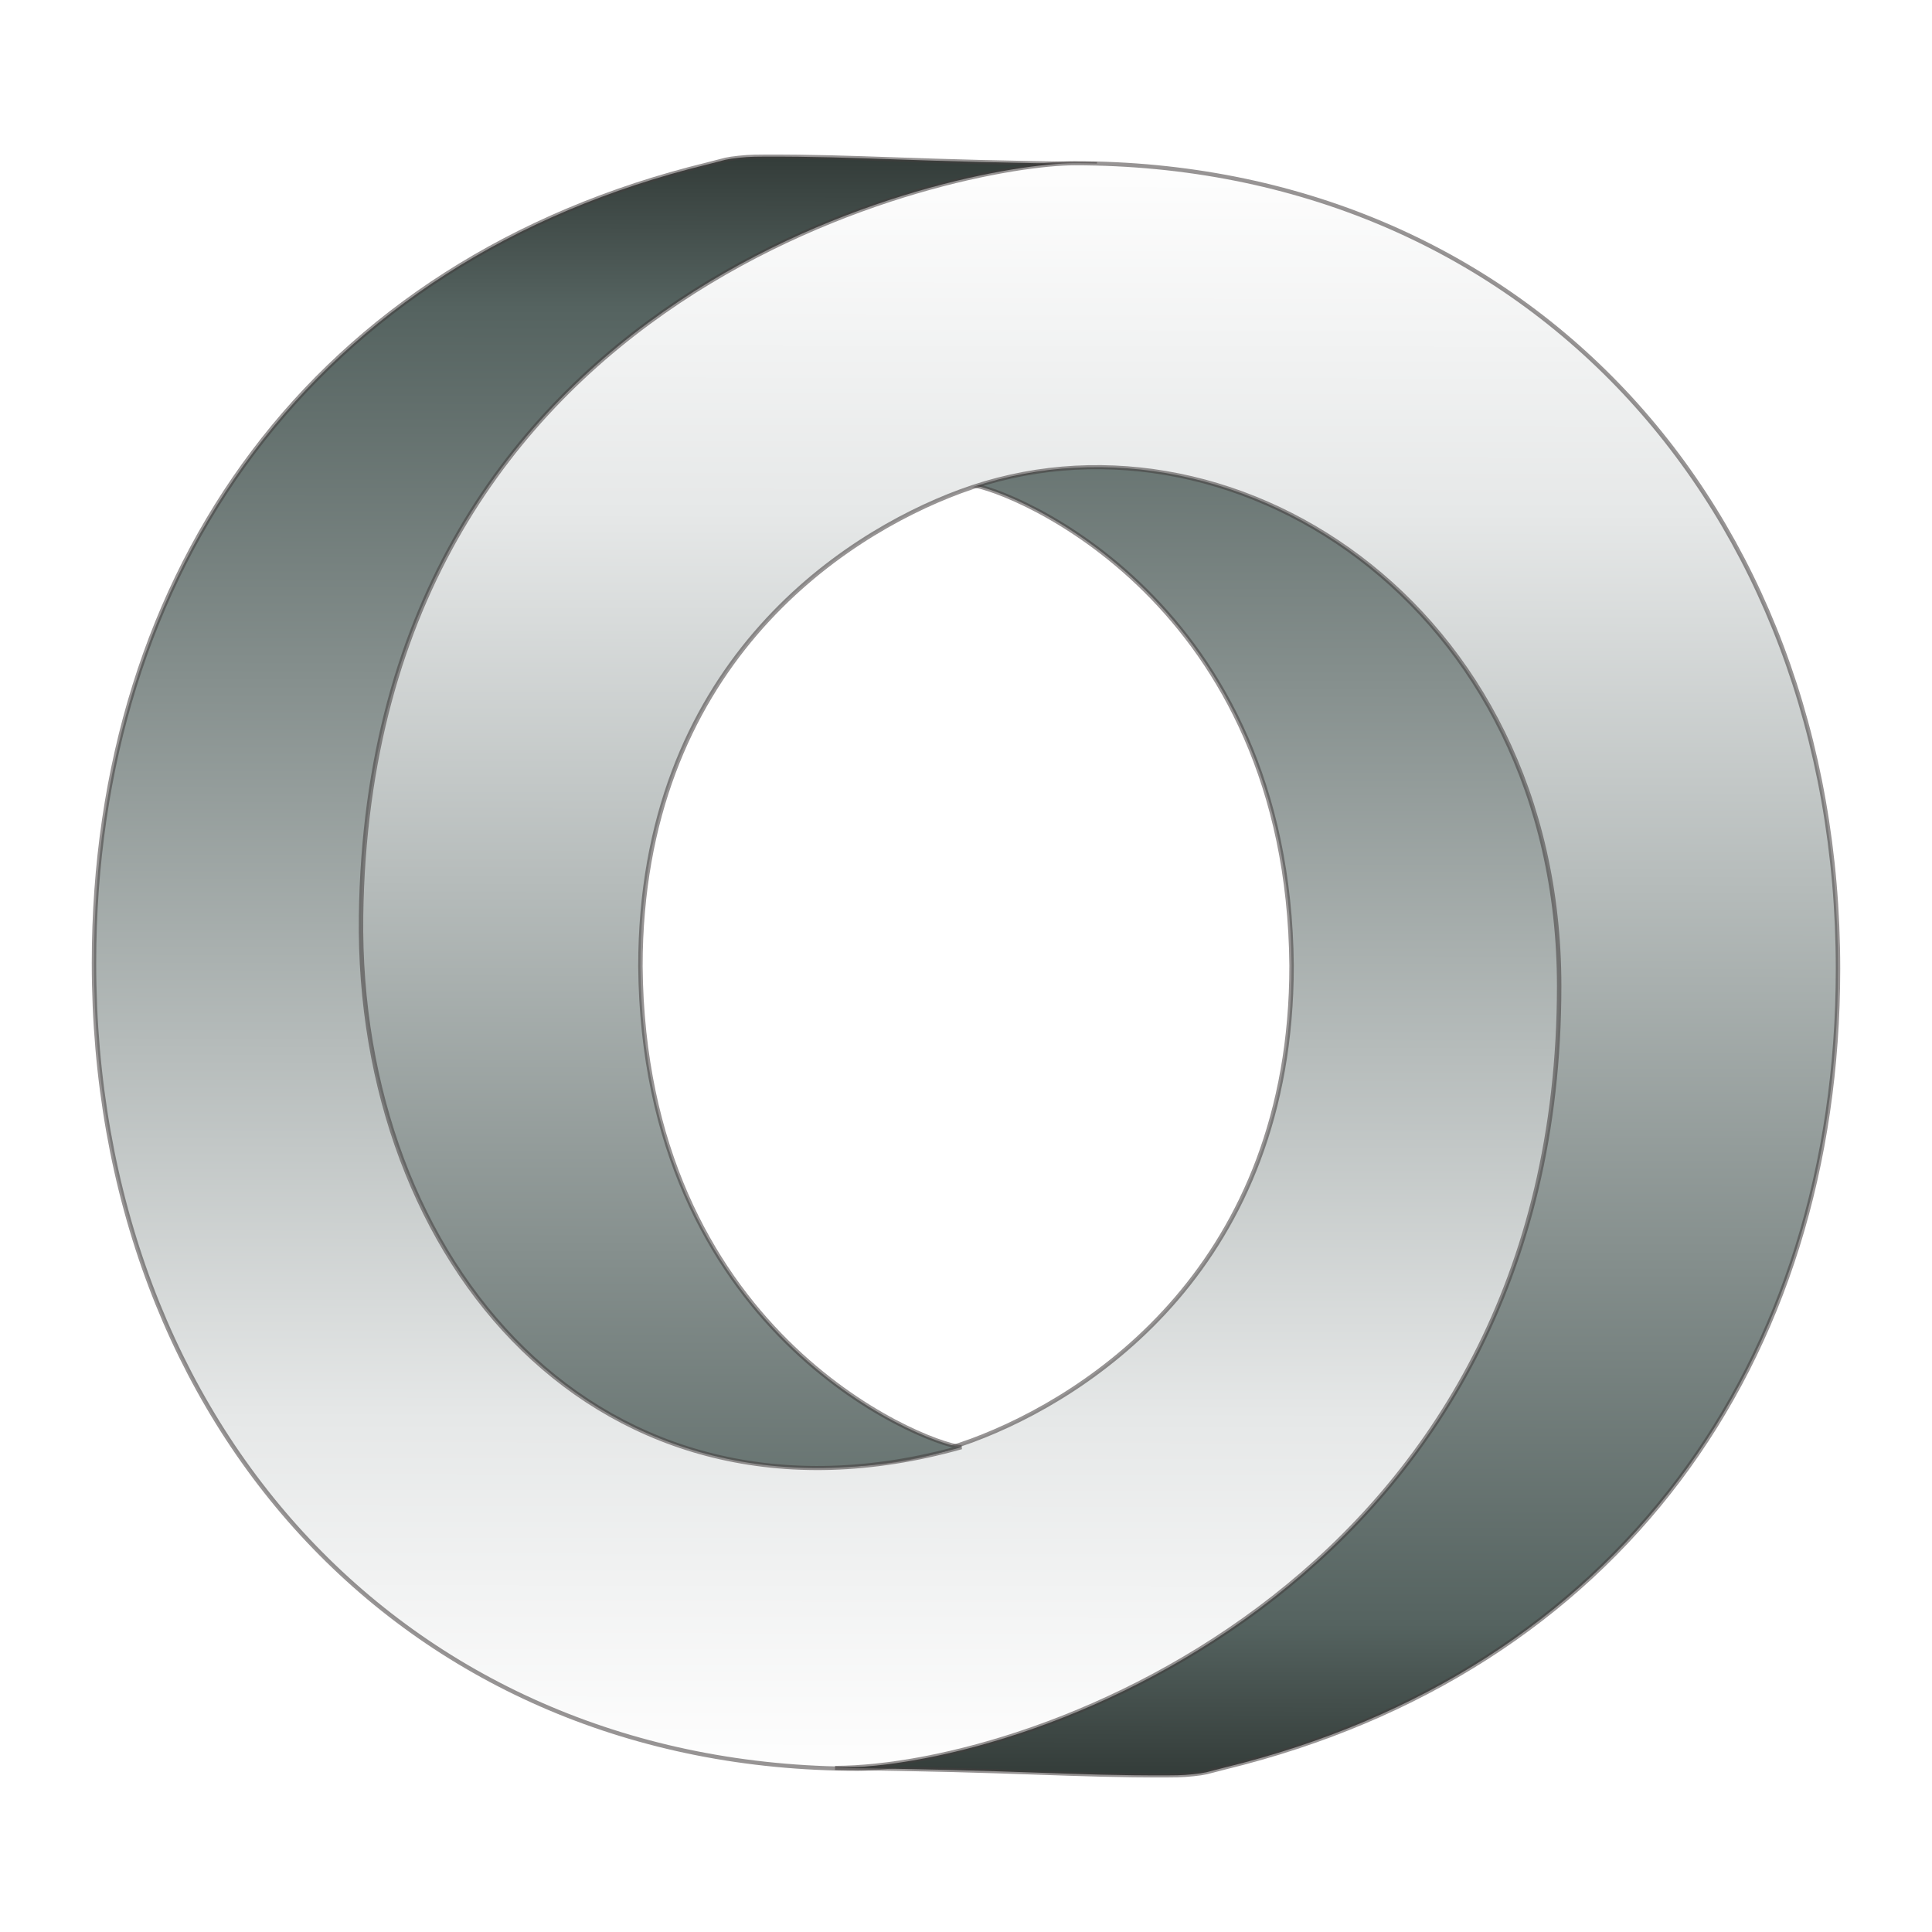
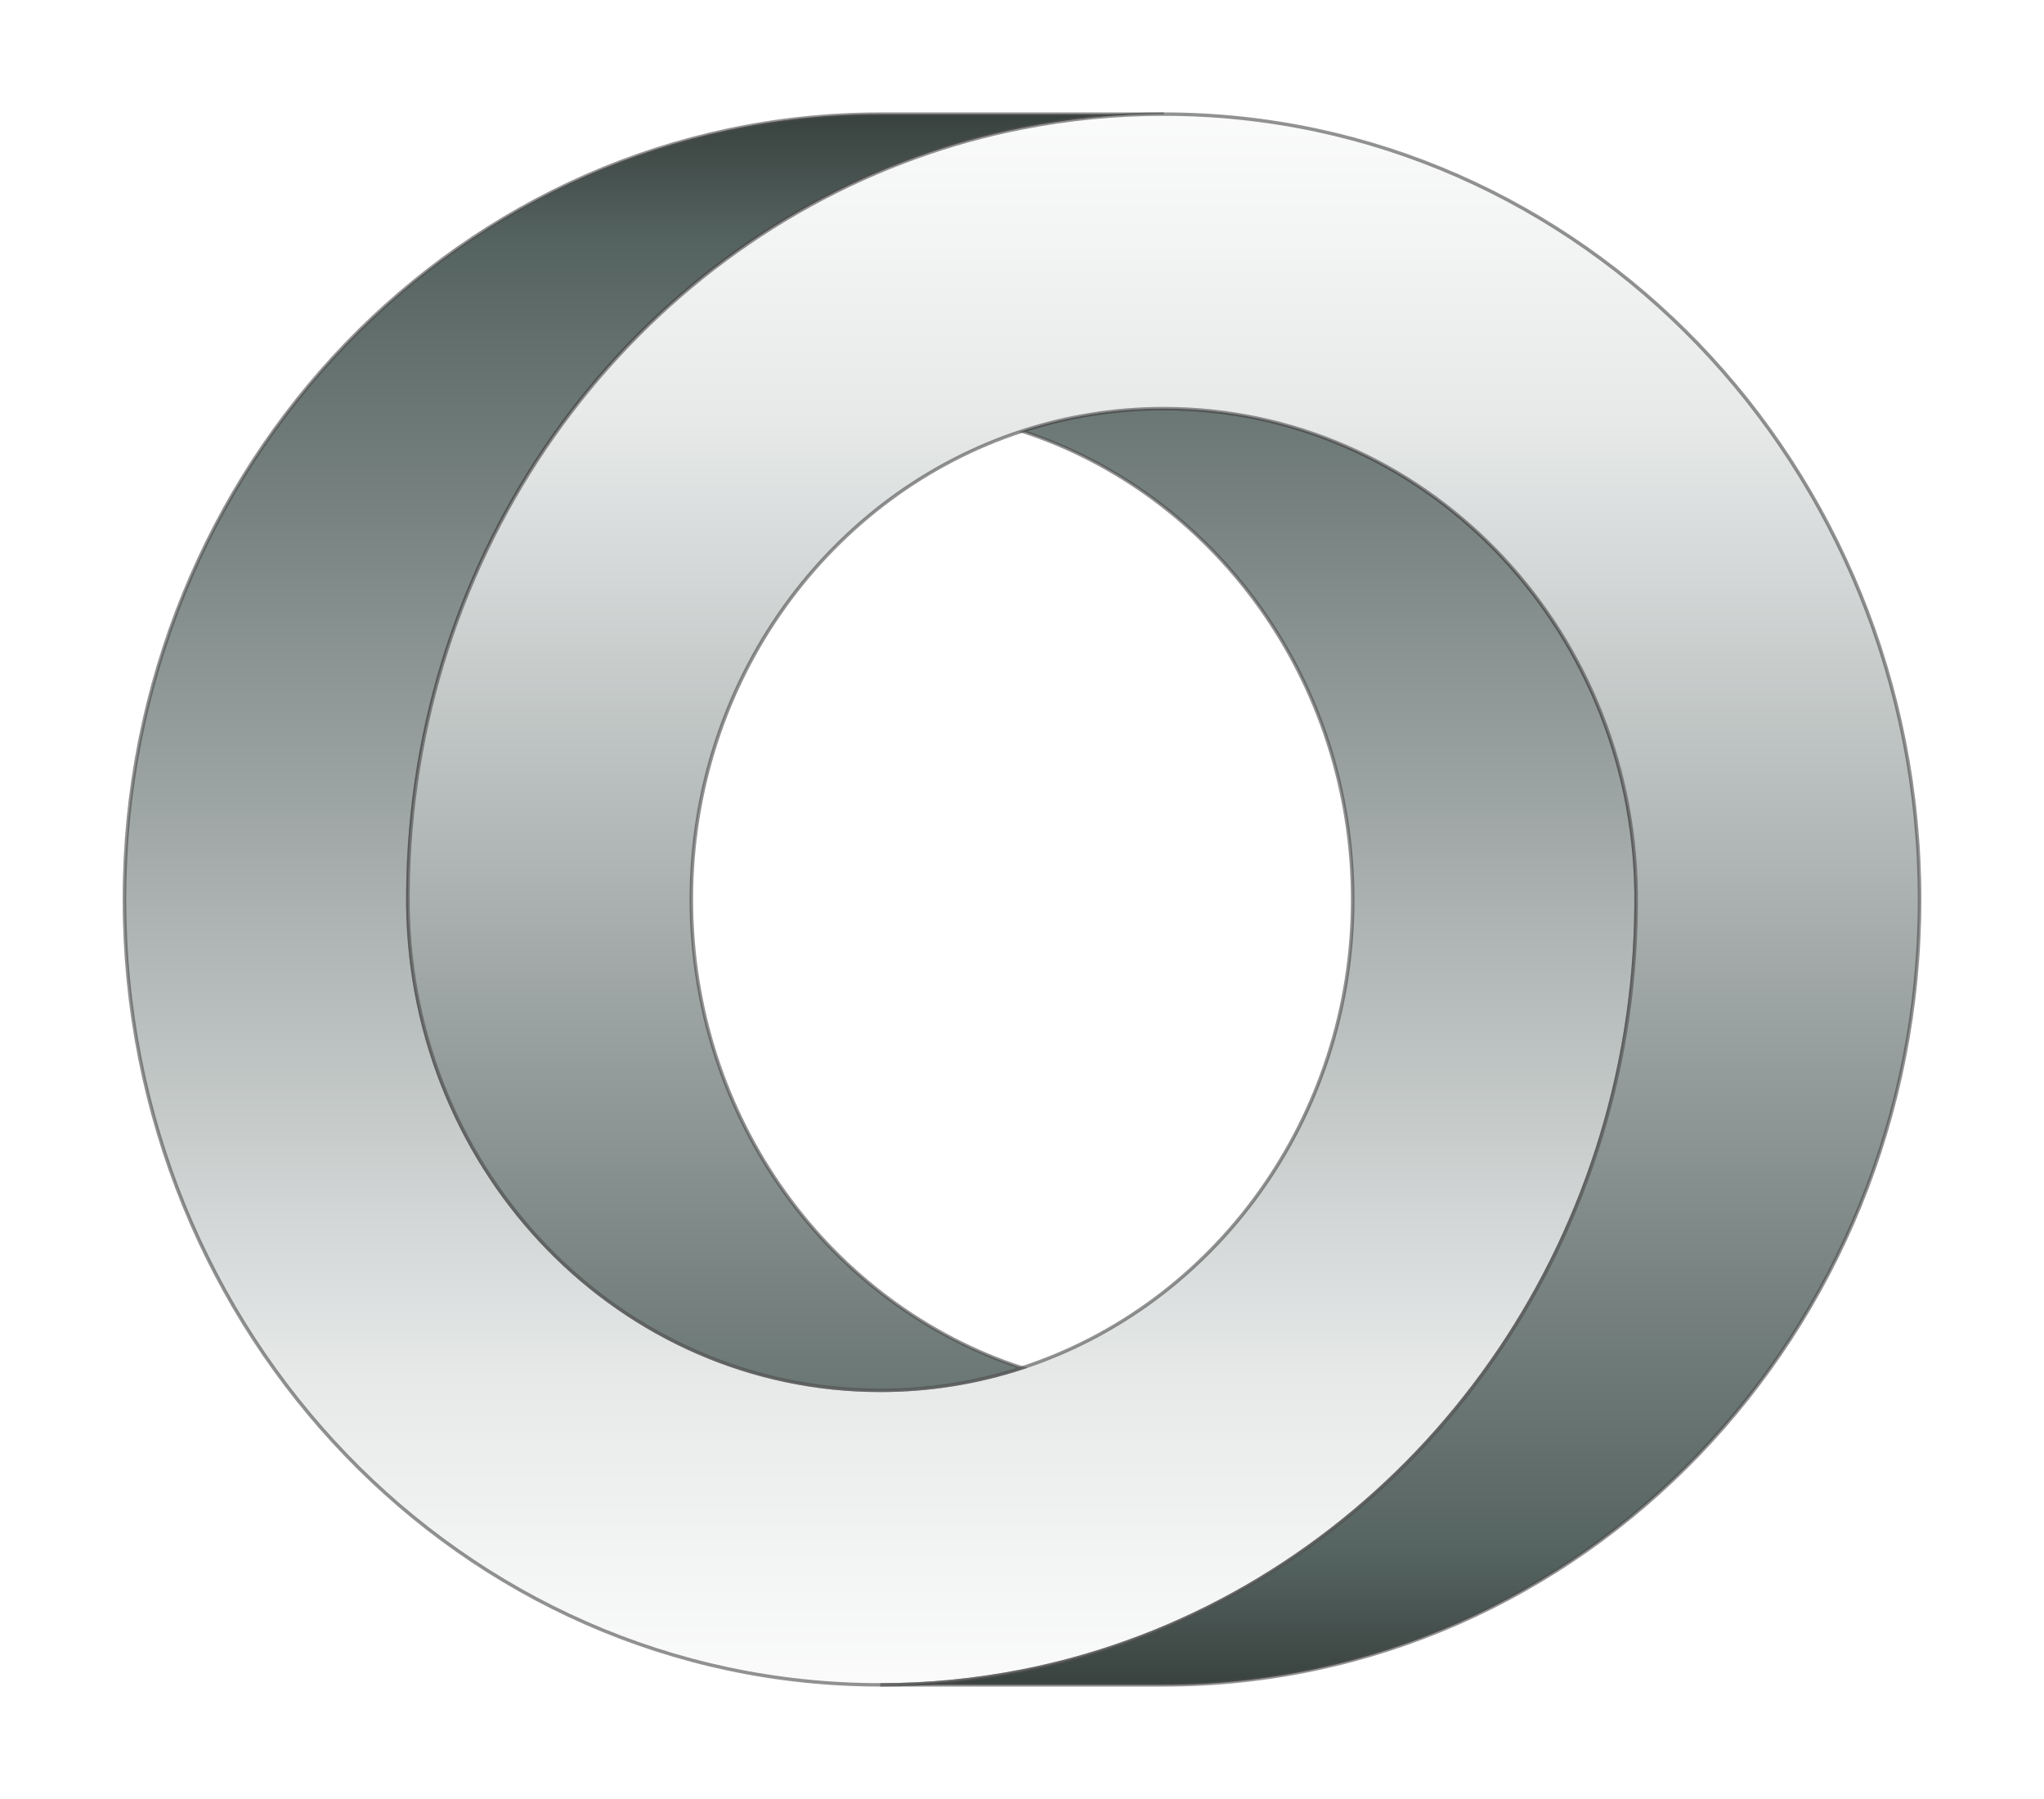
- <svg xmlns="http://www.w3.org/2000/svg" xmlns:xlink="http://www.w3.org/1999/xlink" width="50" height="50">
+ <svg xmlns="http://www.w3.org/2000/svg" xmlns:xlink="http://www.w3.org/1999/xlink" width="50" height="44" viewBox="-2 -2 54 48" version="2026.01">
  <defs>
-     <linearGradient id="A" x1="81.575" y1="158.404" x2="81.785" y2="-1.725" gradientUnits="userSpaceOnUse">
+     <linearGradient id="a" gradientUnits="userSpaceOnUse" spreadMethod="pad">
      <stop offset="0" stop-color="#fdfdfd" />
-       <stop offset=".207" stop-color="#e6e8e8" />
-       <stop offset=".896" stop-color="#556360" />
-       <stop stop-color="#303835" offset="1" />
+       <stop offset=".21" style="stop-color:#e7e9e9;stop-opacity:1" />
+       <stop offset=".9" stop-color="#556360" />
+       <stop offset="1" stop-color="#303835" />
    </linearGradient>
+     <linearGradient xlink:href="#a" id="b" x1="30" x2="30" y1="52" y2="8" gradientTransform="matrix(1.01457 0 0 .99784 3.563 -5.283)" gradientUnits="userSpaceOnUse" />
+     <linearGradient xlink:href="#a" id="c" x1="30" x2="30" y1="52" y2="8" gradientTransform="matrix(-1.01457 0 0 -.99784 64.437 54.588)" gradientUnits="userSpaceOnUse" />
  </defs>
-   <g transform="matrix(.282978 0 0 .260501 -1.96163 4.09479)" stroke-width=".406">
-     <path d="M95.705 32.442C128.883 22.316 151.03 50.89 150.603 85.23 149.818 148.273 95.728 160 85.364 160c-40.892 0-69.836-33.796-69.836-80.036 0-39.185 20.232-69.824 56.049-79.333l1.715-.481c.543-.138 1.784-.283 2.642-.298l.872-.011c8.916-.036 13.335.533 30.447.74C88.58.649 41.03 19.764 41.03 78.251c0 38.141 30.413 58.96 54.792 49.138 10.914-4.397 29.232-17.484 29.232-47.171-.287-36.194-25.564-47.292-29.349-47.776z" fill="url(#A)" id="B" fill-rule="evenodd" stroke="#423d3d" stroke-width=".406" stroke-dasharray="none" stroke-opacity=".55" />
-     <use xlink:href="#B" transform="rotate(180 95.27808 80.25)" fill="#3f3a3a" stroke="#3f3a3a" />
+   <g stroke="#4d4d4d" stroke-opacity=".61" stroke-width=".091" style="display:inline">
+     <path fill="url(#b)" d="M30.376 3.698c-10.676 0-19.33 9.382-19.33 20.955s8.654 20.954 19.33 20.954c1.239 0 2.45-.126 3.624-.368a18.983 20.578 0 0 0 2.695-.778c7.521-2.819 12.938-10.53 13.01-19.623v-.37c-.091-7.149-5.464-12.912-12.08-12.912-1.263 0-2.481.21-3.625.6 4.902 1.668 8.457 6.632 8.457 12.497 0 5.864-3.555 10.828-8.457 12.497-1.144.389-2.362.6-3.624.6-6.617 0-11.99-5.764-12.081-12.912v-.37c.072-9.094 5.489-16.805 13.01-19.624A18.983 20.578 0 0 1 34 4.066a18 18 0 0 1 3.624-.368Zm0 0" transform="matrix(1.04348 0 0 1 -10.478 -2.653)" />
+     <path fill="url(#c)" d="M34 4.066a18.983 20.578 0 0 0-2.695.778c-7.521 2.819-12.938 10.53-13.01 19.624v.37c.091 7.148 5.464 12.911 12.08 12.911 1.263 0 2.481-.21 3.625-.599-4.902-1.669-8.457-6.633-8.457-12.497 0-5.865 3.555-10.829 8.457-12.498 1.144-.389 2.362-.6 3.624-.6 6.617 0 11.99 5.764 12.081 12.913v.37c-.072 9.093-5.489 16.804-13.01 19.623A18.983 20.578 0 0 1 34 45.24a18 18 0 0 1-3.624.368h7.248c10.676 0 19.33-9.382 19.33-20.954S48.3 3.698 37.625 3.698c-1.239 0-2.45.126-3.624.368" transform="matrix(1.04348 0 0 1 -10.478 -2.653)" />
  </g>
</svg>
